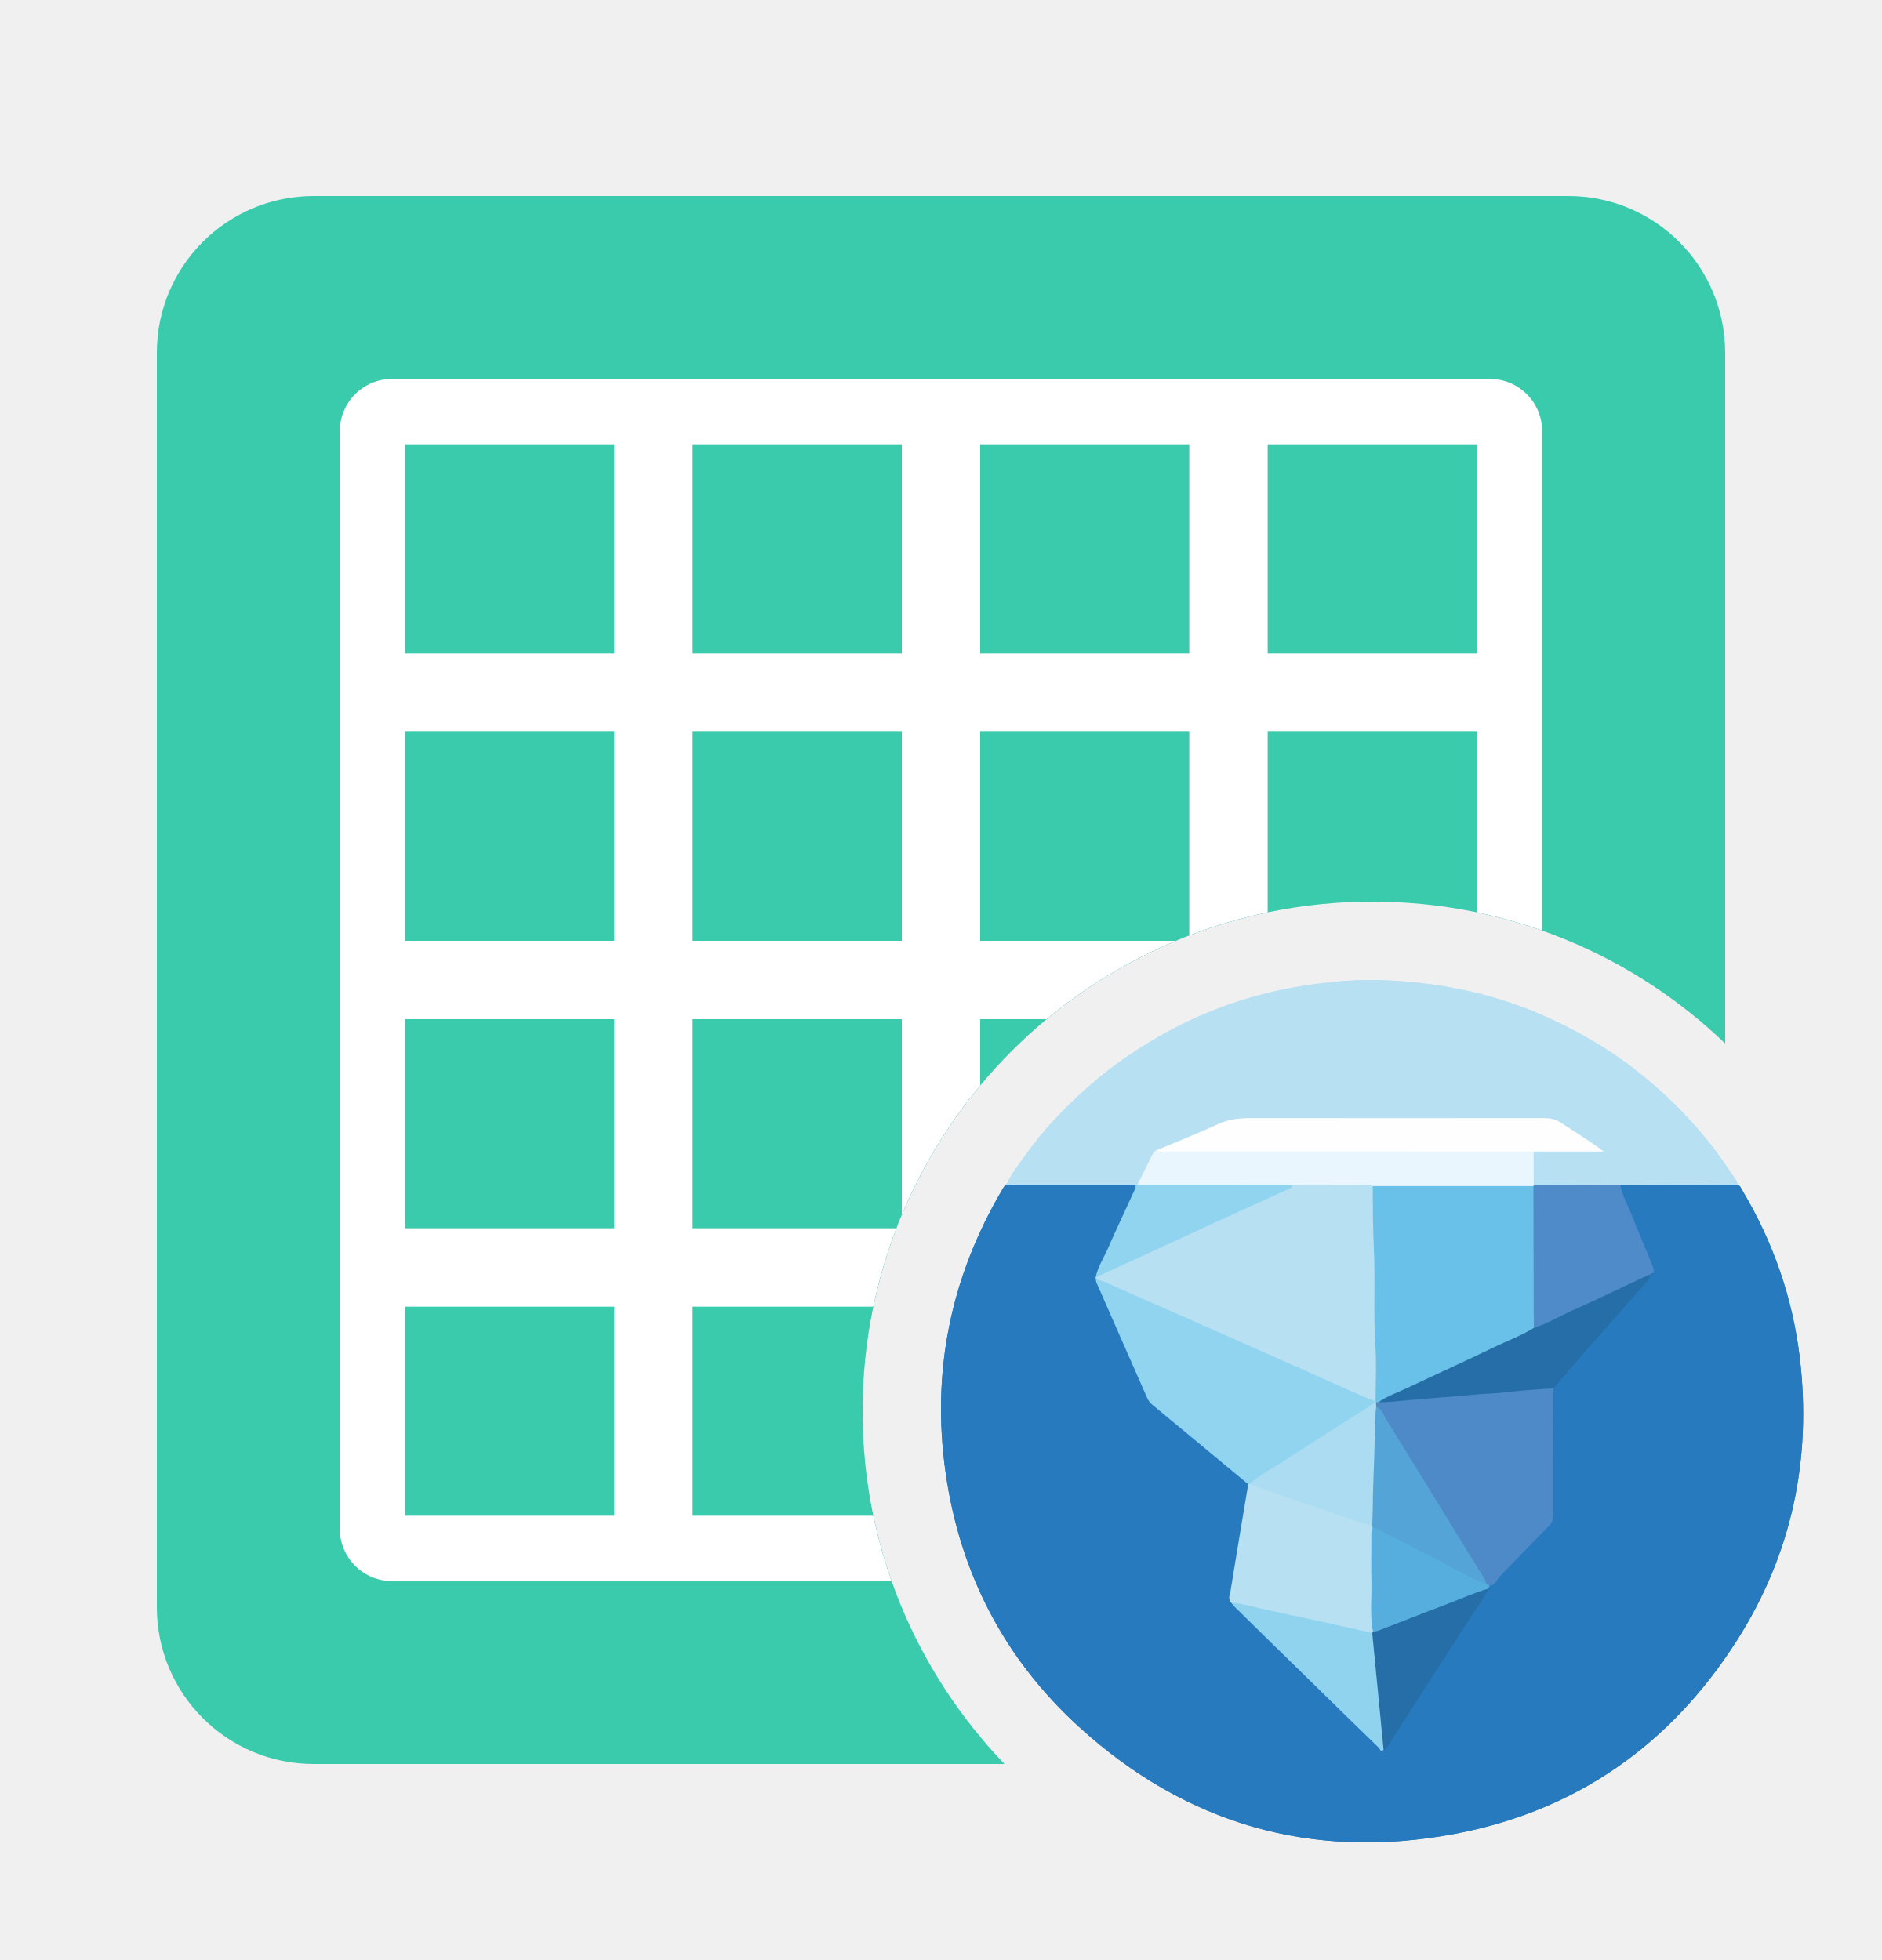
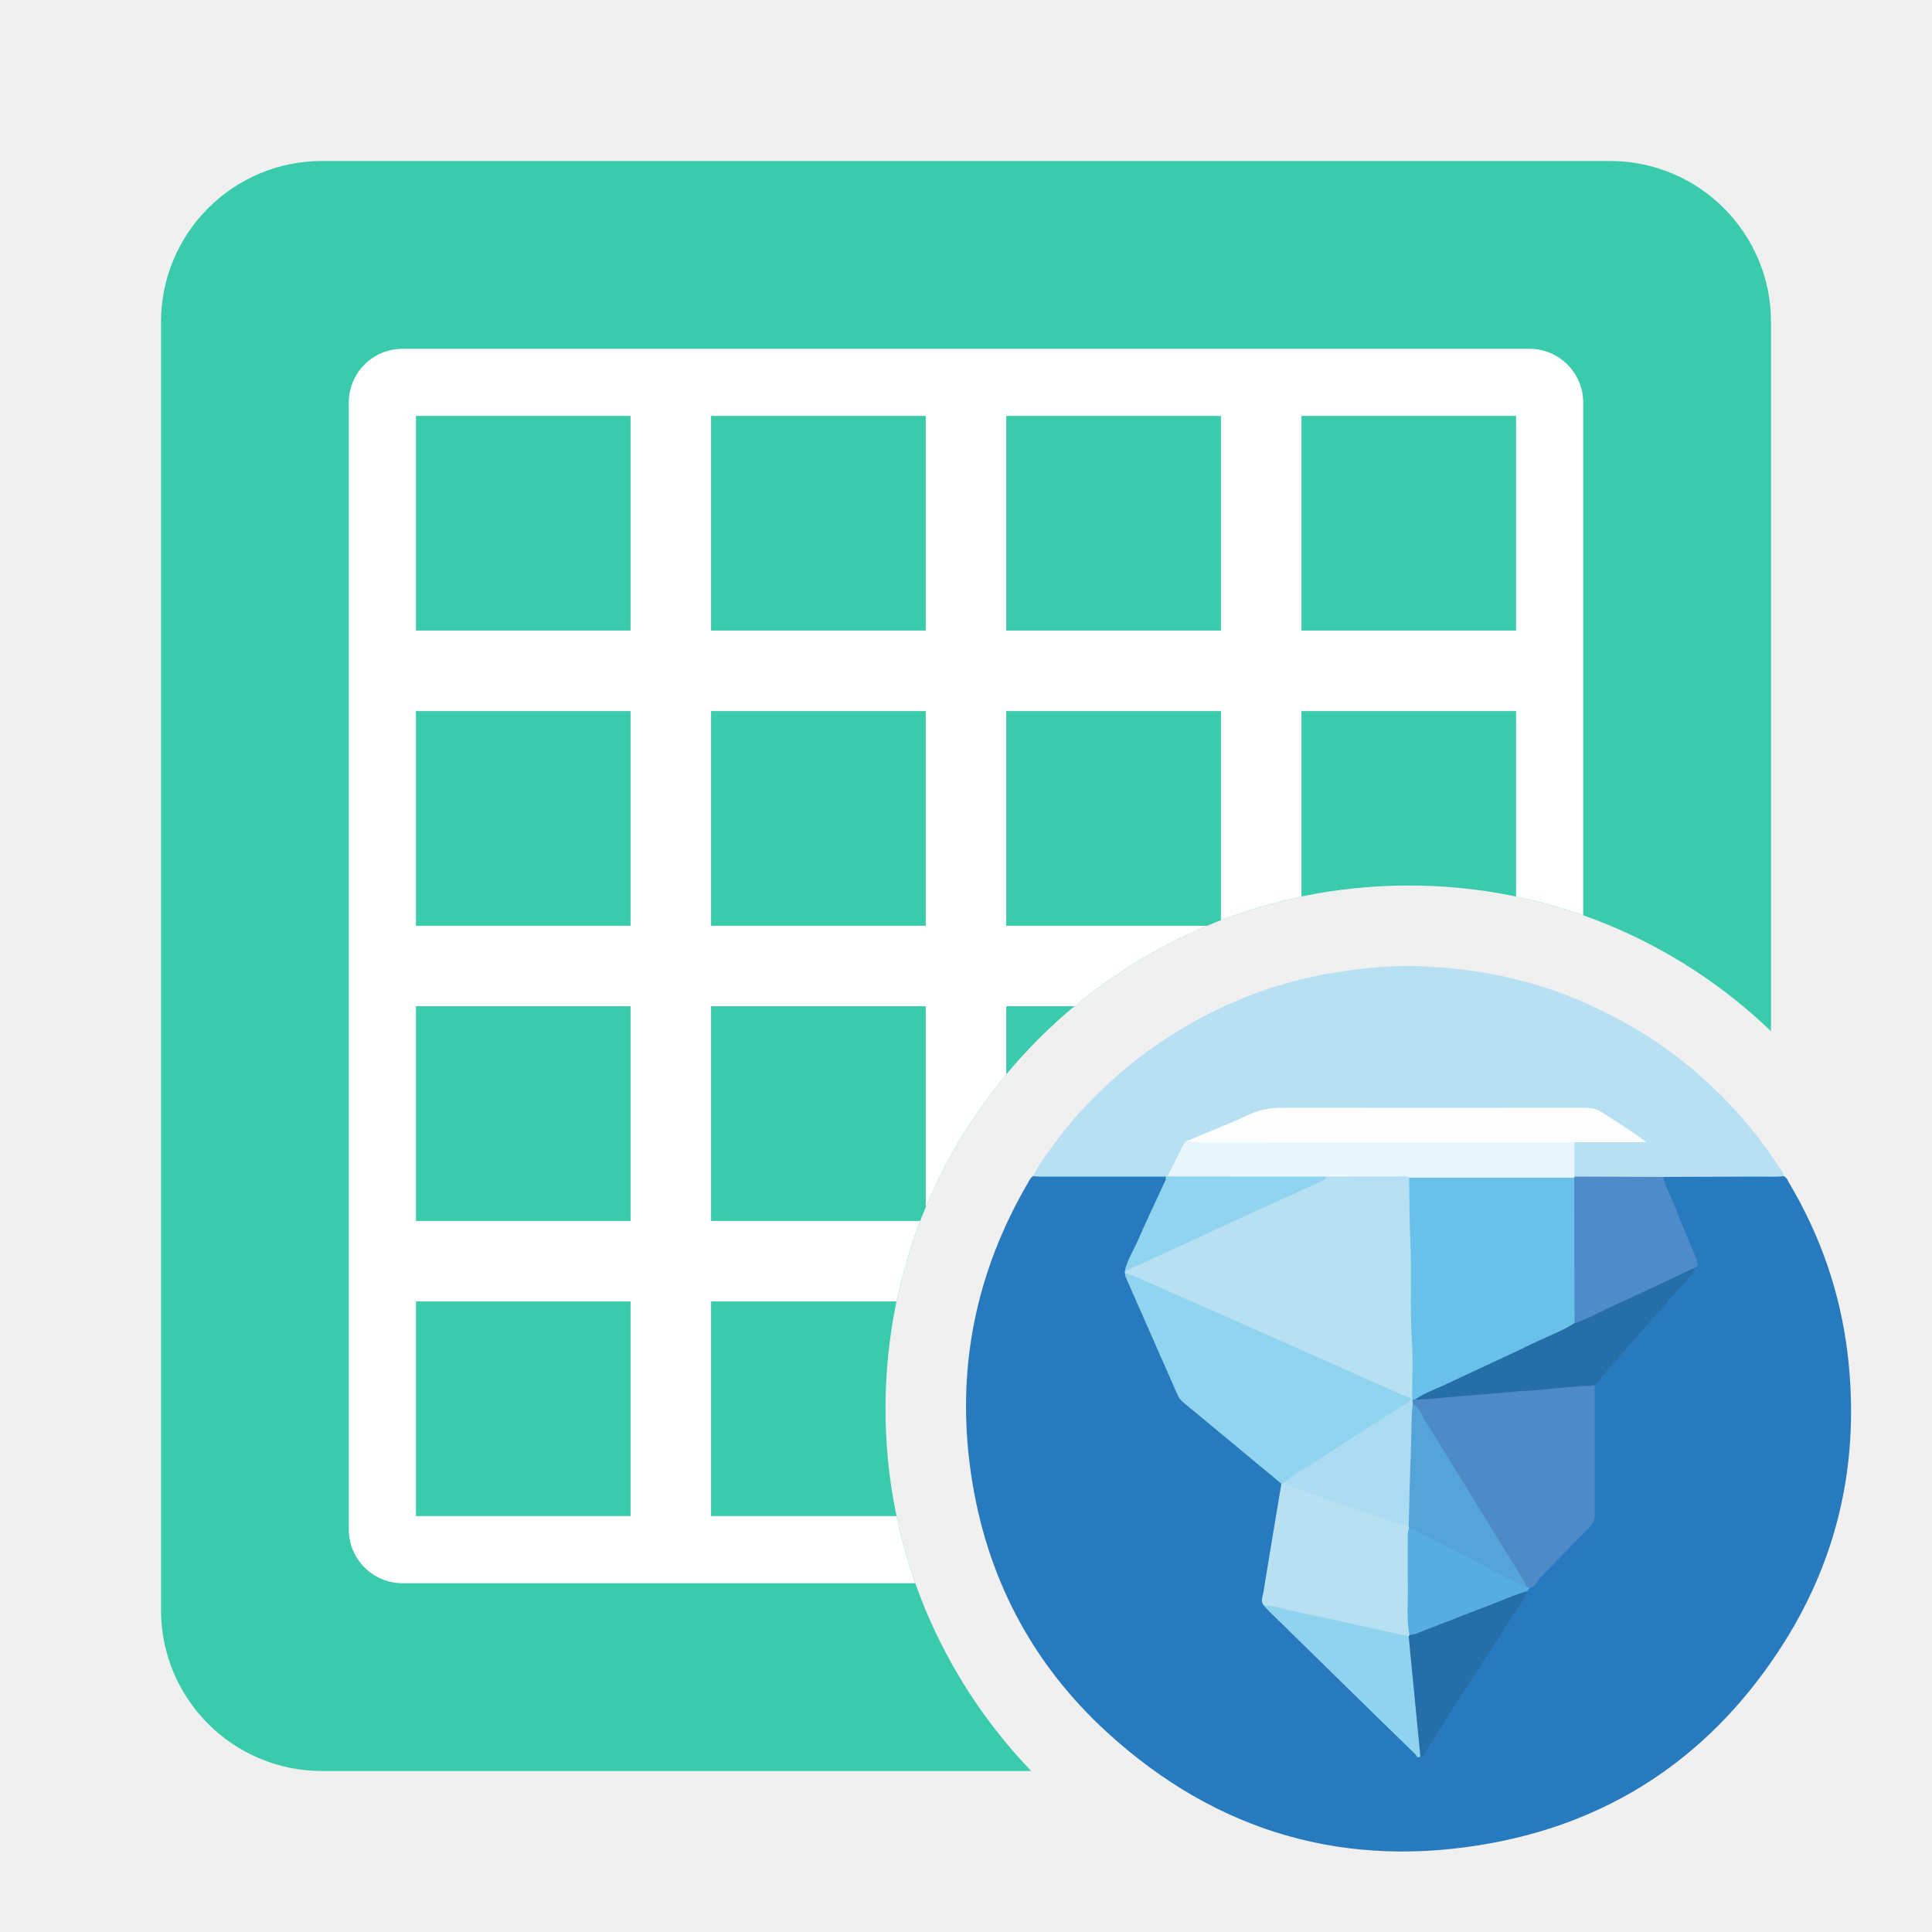
- <svg xmlns="http://www.w3.org/2000/svg" id="entities/iceberg-view" width="24" height="25" viewBox="0 0 24 25" fill="none">
-   <path fill-rule="evenodd" clip-rule="evenodd" d="M4 2.5C2.895 2.5 2 3.395 2 4.5V20.5C2 21.605 2.895 22.5 4 22.5H12.81C11.689 21.332 11 19.747 11 18C11 14.41 13.91 11.5 17.5 11.5C19.247 11.5 20.832 12.189 22 13.31V4.5C22 3.395 21.105 2.5 20 2.5H4Z" fill="#E9F6FD" />
-   <path fill-rule="evenodd" clip-rule="evenodd" d="M4.333 5.5C4.333 5.132 4.631 4.833 5 4.833H19C19.368 4.833 19.666 5.132 19.666 5.5V11.87C19.396 11.774 19.118 11.696 18.833 11.637V9.333H16.166V11.637C15.822 11.709 15.488 11.808 15.166 11.931V9.333H12.5V12H14.996C14.395 12.251 13.84 12.59 13.346 13H12.5V13.847C12.089 14.34 11.751 14.895 11.5 15.496V13H8.833V15.667H11.431C11.307 15.988 11.208 16.323 11.137 16.667H8.833V19.333H11.137C11.196 19.618 11.274 19.897 11.37 20.167H5C4.631 20.167 4.333 19.868 4.333 19.5V5.5ZM7.833 5.667H5.166V8.333H7.833V5.667ZM11.5 5.667H8.833V8.333H11.5V5.667ZM15.166 5.667H12.5V8.333H15.166V5.667ZM18.833 5.667H16.166V8.333H18.833V5.667ZM7.833 9.333H5.166V12H7.833V9.333ZM11.5 9.333H8.833V12H11.5V9.333ZM7.833 13H5.166V15.667H7.833V13ZM7.833 16.667H5.166V19.333H7.833V16.667Z" fill="#256EA7" />
-   <path d="M22.155 15.11C22.194 15.123 22.204 15.159 22.222 15.189C22.613 15.846 22.859 16.553 22.951 17.312C23.106 18.611 22.851 19.824 22.148 20.927C21.3 22.258 20.094 23.103 18.542 23.393C16.73 23.731 15.118 23.267 13.755 22.022C12.806 21.155 12.243 20.067 12.06 18.792C11.875 17.504 12.12 16.298 12.78 15.176C12.794 15.151 12.807 15.124 12.835 15.111C12.865 15.088 12.9 15.083 12.936 15.083C13.422 15.082 13.909 15.081 14.396 15.084C14.415 15.084 14.434 15.086 14.453 15.091C14.521 15.118 14.498 15.166 14.48 15.211C14.421 15.358 14.351 15.499 14.284 15.642C14.199 15.825 14.121 16.012 14.03 16.193C14.015 16.222 14.006 16.253 14.005 16.286C14.006 16.295 14.006 16.305 14.006 16.314C14.046 16.492 14.138 16.649 14.209 16.814C14.339 17.116 14.475 17.415 14.604 17.718C14.644 17.812 14.696 17.892 14.777 17.957C15.138 18.248 15.491 18.549 15.849 18.845C15.884 18.873 15.92 18.901 15.934 18.947C15.934 19.087 15.898 19.221 15.876 19.358C15.827 19.664 15.774 19.97 15.724 20.275C15.717 20.32 15.708 20.365 15.72 20.41C15.731 20.453 15.765 20.479 15.794 20.508C16.01 20.725 16.219 20.948 16.444 21.155C16.757 21.443 17.047 21.753 17.354 22.047C17.432 22.123 17.52 22.189 17.594 22.27C17.608 22.284 17.622 22.297 17.644 22.291C17.701 22.245 17.73 22.178 17.767 22.119C18.151 21.523 18.535 20.927 18.919 20.331C18.934 20.306 18.949 20.281 18.96 20.254C18.97 20.236 18.983 20.22 18.998 20.207C19.247 19.954 19.486 19.692 19.735 19.44C19.781 19.394 19.783 19.337 19.783 19.278C19.783 18.811 19.783 18.343 19.783 17.875C19.783 17.827 19.78 17.779 19.787 17.73C19.803 17.653 19.864 17.605 19.912 17.551C20.253 17.166 20.587 16.774 20.93 16.391C20.965 16.353 20.994 16.311 21.026 16.27C21.03 16.263 21.036 16.256 21.042 16.25C21.054 16.237 21.061 16.222 21.06 16.204C21.017 16.044 20.942 15.897 20.881 15.745C20.81 15.569 20.739 15.392 20.666 15.217C20.648 15.174 20.622 15.124 20.688 15.093C20.729 15.081 20.771 15.083 20.812 15.083C21.211 15.082 21.609 15.082 22.007 15.083C22.058 15.083 22.11 15.077 22.155 15.11V15.11Z" fill="#277ABD" />
-   <path d="M22.155 15.11C22.05 15.124 21.944 15.115 21.838 15.116C21.447 15.118 21.055 15.119 20.664 15.12C20.63 15.144 20.592 15.145 20.553 15.145C20.258 15.146 19.963 15.146 19.669 15.145C19.63 15.145 19.591 15.145 19.558 15.122C19.505 14.981 19.52 14.838 19.546 14.695C19.585 14.649 19.64 14.66 19.69 14.659C19.915 14.658 20.139 14.659 20.385 14.658C20.197 14.541 20.029 14.434 19.859 14.328C19.811 14.298 19.757 14.291 19.701 14.291C18.407 14.291 17.113 14.29 15.819 14.291C15.756 14.291 15.697 14.303 15.639 14.327C15.357 14.446 15.074 14.564 14.791 14.681C14.736 14.704 14.712 14.753 14.685 14.801C14.624 14.906 14.593 15.028 14.507 15.12C14.498 15.123 14.489 15.122 14.48 15.116C13.957 15.116 13.435 15.116 12.912 15.116C12.886 15.116 12.861 15.113 12.835 15.111C12.899 14.962 13.004 14.839 13.096 14.708C13.297 14.426 13.534 14.177 13.788 13.943C14.089 13.665 14.42 13.427 14.776 13.223C15.075 13.051 15.389 12.909 15.715 12.797C16.012 12.696 16.317 12.621 16.629 12.573C16.954 12.524 17.28 12.491 17.608 12.502C18.316 12.525 19.002 12.659 19.656 12.943C20.098 13.136 20.513 13.374 20.89 13.673C21.287 13.988 21.64 14.349 21.938 14.761C22.002 14.85 22.061 14.942 22.124 15.031C22.141 15.056 22.158 15.079 22.155 15.11Z" fill="#B7E0F2" />
-   <path d="M13.974 16.318L13.972 16.293C14.098 16.183 14.26 16.139 14.407 16.069C14.773 15.895 15.144 15.73 15.512 15.559C15.789 15.431 16.068 15.305 16.346 15.177C16.401 15.151 16.451 15.114 16.508 15.091C16.814 15.074 17.12 15.085 17.427 15.086C17.462 15.086 17.498 15.093 17.519 15.128C17.535 15.162 17.535 15.197 17.535 15.232C17.534 15.722 17.566 16.211 17.556 16.701C17.549 17.032 17.588 17.363 17.575 17.695C17.573 17.743 17.578 17.792 17.565 17.839C17.561 17.85 17.555 17.86 17.548 17.868C17.49 17.9 17.441 17.863 17.393 17.842C17.036 17.684 16.678 17.528 16.322 17.369C15.735 17.108 15.146 16.852 14.561 16.589C14.364 16.501 14.16 16.428 13.974 16.318H13.974Z" fill="#B7E0F2" />
-   <path d="M13.974 16.318C14.079 16.337 14.172 16.39 14.268 16.432C14.878 16.699 15.486 16.968 16.094 17.238C16.52 17.427 16.945 17.617 17.371 17.807C17.421 17.829 17.473 17.846 17.524 17.865C17.55 17.916 17.507 17.933 17.477 17.952C17.057 18.227 16.632 18.494 16.211 18.766C16.122 18.824 16.036 18.887 15.942 18.936C15.932 18.939 15.924 18.936 15.916 18.93C15.51 18.593 15.105 18.256 14.698 17.92C14.667 17.895 14.645 17.866 14.629 17.83C14.414 17.341 14.199 16.853 13.984 16.364C13.978 16.35 13.977 16.333 13.974 16.318H13.974Z" fill="#90D4F0" />
-   <path d="M19.81 17.709C19.81 18.242 19.809 18.775 19.811 19.307C19.811 19.373 19.794 19.422 19.747 19.47C19.54 19.677 19.338 19.891 19.133 20.1C19.089 20.144 19.072 20.218 18.997 20.228C18.975 20.237 18.96 20.225 18.946 20.211C18.501 19.492 18.059 18.772 17.618 18.051C17.593 18.009 17.558 17.975 17.532 17.935C17.528 17.913 17.531 17.893 17.547 17.876C17.562 17.866 17.578 17.86 17.595 17.859C17.96 17.825 18.326 17.798 18.691 17.766C19.028 17.737 19.365 17.715 19.701 17.682C19.739 17.679 19.779 17.678 19.81 17.709H19.81Z" fill="#4E8AC8" />
-   <path d="M15.916 18.93L15.935 18.929C15.975 18.915 16.012 18.931 16.048 18.943C16.521 19.103 16.991 19.273 17.466 19.427C17.484 19.433 17.502 19.44 17.514 19.457C17.522 19.473 17.525 19.49 17.524 19.507C17.512 19.92 17.506 20.333 17.527 20.745C17.528 20.762 17.529 20.778 17.527 20.794C17.525 20.805 17.52 20.816 17.514 20.826C17.477 20.86 17.434 20.844 17.395 20.836C16.868 20.721 16.343 20.601 15.817 20.488C15.775 20.479 15.738 20.458 15.699 20.443C15.656 20.393 15.684 20.339 15.693 20.288C15.765 19.841 15.84 19.395 15.915 18.949C15.916 18.943 15.915 18.936 15.916 18.93H15.916Z" fill="#B7E0F2" />
-   <path d="M19.559 15.117C19.927 15.118 20.295 15.119 20.663 15.12C20.692 15.26 20.764 15.382 20.815 15.513C20.892 15.713 20.979 15.909 21.06 16.108C21.077 16.149 21.095 16.191 21.088 16.238C21.077 16.248 21.059 16.245 21.049 16.257L21.049 16.256C21.004 16.306 20.943 16.329 20.885 16.356C20.493 16.536 20.101 16.716 19.713 16.904C19.681 16.919 19.649 16.935 19.614 16.943C19.58 16.951 19.55 16.948 19.537 16.908C19.525 16.87 19.527 16.831 19.527 16.792C19.526 16.282 19.526 15.772 19.527 15.262C19.527 15.224 19.525 15.185 19.537 15.147C19.541 15.135 19.549 15.125 19.559 15.117Z" fill="#4E8BC8" />
-   <path d="M19.561 16.937C19.731 16.885 19.882 16.791 20.043 16.719C20.369 16.574 20.69 16.418 21.013 16.267C21.024 16.261 21.037 16.26 21.05 16.257C21.044 16.312 21 16.347 20.968 16.384C20.72 16.669 20.467 16.951 20.217 17.235C20.08 17.392 19.945 17.551 19.81 17.709C19.586 17.72 19.363 17.74 19.14 17.765C19.045 17.775 18.949 17.776 18.853 17.784C18.553 17.811 18.254 17.835 17.954 17.86C17.83 17.87 17.706 17.889 17.58 17.884C17.582 17.833 17.626 17.825 17.659 17.81C18.112 17.594 18.569 17.385 19.023 17.17C19.165 17.102 19.307 17.034 19.452 16.97C19.487 16.955 19.519 16.93 19.561 16.937V16.937Z" fill="#256EA7" />
-   <path d="M15.699 20.443C15.822 20.449 15.938 20.486 16.056 20.512C16.538 20.615 17.018 20.721 17.499 20.827C17.539 20.855 17.535 20.901 17.54 20.941C17.575 21.247 17.599 21.555 17.631 21.862C17.642 21.971 17.649 22.08 17.662 22.189C17.667 22.235 17.67 22.279 17.644 22.32C17.603 22.353 17.595 22.304 17.58 22.29C17.286 22.006 16.994 21.719 16.702 21.433C16.391 21.13 16.081 20.826 15.771 20.521C15.745 20.497 15.723 20.469 15.699 20.443Z" fill="#90D3EF" />
-   <path d="M16.477 15.116C16.478 15.15 16.45 15.158 16.428 15.168C16.079 15.327 15.731 15.484 15.383 15.643C15.198 15.728 15.015 15.814 14.831 15.899C14.545 16.03 14.258 16.162 13.972 16.293C13.999 16.159 14.075 16.045 14.129 15.923C14.235 15.679 14.35 15.439 14.46 15.198C14.472 15.172 14.489 15.147 14.48 15.116L14.504 15.112C14.546 15.084 14.595 15.082 14.643 15.082C15.209 15.082 15.775 15.082 16.341 15.083C16.388 15.083 16.439 15.076 16.477 15.116Z" fill="#90D4F0" />
-   <path d="M17.644 22.319C17.596 21.822 17.547 21.324 17.499 20.827C17.503 20.823 17.506 20.818 17.508 20.812C17.526 20.786 17.555 20.78 17.582 20.77C18.011 20.606 18.439 20.437 18.868 20.272C18.903 20.258 18.939 20.235 18.977 20.265C18.929 20.385 18.846 20.483 18.778 20.591C18.52 20.995 18.258 21.398 17.998 21.801C17.899 21.955 17.803 22.11 17.704 22.263C17.689 22.285 17.68 22.319 17.644 22.319Z" fill="#256EA7" />
-   <path d="M18.977 20.265C18.803 20.313 18.64 20.39 18.472 20.453C18.175 20.565 17.88 20.683 17.583 20.797C17.56 20.806 17.533 20.808 17.508 20.812C17.47 20.608 17.492 20.401 17.489 20.195C17.485 19.999 17.488 19.802 17.488 19.605C17.488 19.567 17.484 19.527 17.504 19.492C17.542 19.46 17.578 19.482 17.611 19.499C17.898 19.645 18.183 19.793 18.468 19.941C18.597 20.008 18.726 20.073 18.854 20.139C18.892 20.158 18.929 20.177 18.958 20.208C18.971 20.215 18.984 20.221 18.997 20.228C18.99 20.24 18.983 20.253 18.977 20.265Z" fill="#55AEDE" />
-   <path d="M21.049 16.257C21.057 16.241 21.072 16.238 21.088 16.238C21.08 16.254 21.065 16.257 21.049 16.257Z" fill="#256EA7" />
-   <path d="M16.477 15.116C15.858 15.115 15.239 15.115 14.62 15.115C14.581 15.115 14.543 15.113 14.504 15.112C14.565 14.99 14.626 14.868 14.687 14.745C14.702 14.713 14.718 14.682 14.755 14.669C14.899 14.651 15.044 14.656 15.189 14.656C16.587 14.656 17.984 14.656 19.382 14.657C19.442 14.657 19.506 14.642 19.558 14.688C19.558 14.831 19.559 14.974 19.559 15.116C19.557 15.12 19.556 15.124 19.555 15.129C19.52 15.168 19.474 15.164 19.429 15.164C18.829 15.165 18.23 15.165 17.63 15.165C17.585 15.164 17.539 15.167 17.504 15.129C17.486 15.111 17.463 15.114 17.441 15.114C17.119 15.115 16.798 15.115 16.477 15.116L16.477 15.116Z" fill="#E9F6FD" />
-   <path d="M19.559 14.688C17.994 14.688 16.43 14.688 14.865 14.687C14.828 14.687 14.787 14.703 14.755 14.669C15.015 14.559 15.279 14.456 15.535 14.337C15.675 14.273 15.816 14.261 15.966 14.261C17.207 14.263 18.448 14.262 19.69 14.261C19.766 14.261 19.833 14.273 19.898 14.316C20.083 14.436 20.27 14.552 20.452 14.688H19.559Z" fill="#FEFEFE" />
-   <path d="M17.505 15.129C18.188 15.129 18.872 15.129 19.555 15.129C19.556 15.645 19.557 16.16 19.558 16.676C19.558 16.763 19.56 16.85 19.561 16.937C19.408 17.033 19.238 17.095 19.076 17.173C18.7 17.354 18.32 17.527 17.942 17.705C17.82 17.762 17.692 17.807 17.58 17.884L17.547 17.886C17.535 17.881 17.534 17.874 17.542 17.864C17.542 17.629 17.555 17.392 17.539 17.158C17.512 16.745 17.54 16.333 17.52 15.921C17.508 15.657 17.507 15.393 17.505 15.129L17.505 15.129Z" fill="#69C1EA" />
-   <path d="M17.542 17.864L17.547 17.886L17.55 17.941C17.596 18.05 17.573 18.163 17.567 18.275C17.564 18.326 17.553 18.378 17.556 18.429C17.569 18.733 17.528 19.035 17.535 19.339C17.536 19.379 17.539 19.424 17.499 19.453C17.339 19.431 17.192 19.366 17.042 19.313C16.84 19.241 16.635 19.177 16.433 19.105C16.267 19.046 16.101 18.988 15.935 18.93C16.053 18.818 16.199 18.748 16.332 18.661C16.711 18.414 17.093 18.172 17.474 17.929C17.5 17.912 17.525 17.9 17.524 17.865C17.53 17.865 17.536 17.864 17.542 17.864Z" fill="#ABDCF1" />
-   <path d="M17.499 19.453C17.501 19.392 17.504 19.331 17.505 19.27C17.507 18.965 17.525 18.66 17.531 18.354C17.534 18.217 17.533 18.078 17.55 17.941C17.634 17.979 17.654 18.068 17.696 18.136C18.004 18.63 18.307 19.126 18.611 19.621C18.719 19.796 18.828 19.97 18.935 20.145C18.946 20.164 18.95 20.187 18.958 20.208C18.795 20.147 18.645 20.06 18.491 19.982C18.457 19.965 18.425 19.943 18.391 19.925C18.131 19.792 17.872 19.659 17.612 19.526C17.578 19.509 17.545 19.487 17.504 19.492C17.502 19.479 17.501 19.466 17.499 19.453Z" fill="#54A4D7" />
-   <path fill-rule="evenodd" clip-rule="evenodd" d="M4 2.5C2.895 2.5 2 3.395 2 4.5V20.5C2 21.605 2.895 22.5 4 22.5H12.81C11.689 21.332 11 19.747 11 18C11 14.41 13.91 11.5 17.5 11.5C19.247 11.5 20.832 12.189 22 13.31V4.5C22 3.395 21.105 2.5 20 2.5H4Z" fill="#3ACBAC" />
-   <path fill-rule="evenodd" clip-rule="evenodd" d="M4.333 5.5C4.333 5.132 4.631 4.833 5 4.833H19C19.368 4.833 19.666 5.132 19.666 5.5V11.87C19.396 11.774 19.118 11.696 18.833 11.637V9.333H16.166V11.637C15.822 11.709 15.488 11.808 15.166 11.931V9.333H12.5V12H14.996C14.395 12.251 13.84 12.59 13.346 13H12.5V13.847C12.089 14.34 11.751 14.895 11.5 15.496V13H8.833V15.667H11.431C11.307 15.988 11.208 16.323 11.137 16.667H8.833V19.333H11.137C11.196 19.618 11.274 19.897 11.37 20.167H5C4.631 20.167 4.333 19.868 4.333 19.5V5.5ZM7.833 5.667H5.166V8.333H7.833V5.667ZM11.5 5.667H8.833V8.333H11.5V5.667ZM15.166 5.667H12.5V8.333H15.166V5.667ZM18.833 5.667H16.166V8.333H18.833V5.667ZM7.833 9.333H5.166V12H7.833V9.333ZM11.5 9.333H8.833V12H11.5V9.333ZM7.833 13H5.166V15.667H7.833V13ZM7.833 16.667H5.166V19.333H7.833V16.667Z" fill="white" />
-   <path d="M22.155 15.11C22.194 15.123 22.204 15.159 22.222 15.189C22.613 15.846 22.859 16.553 22.951 17.312C23.106 18.611 22.851 19.824 22.148 20.927C21.3 22.258 20.094 23.103 18.542 23.393C16.73 23.731 15.118 23.267 13.755 22.022C12.806 21.155 12.243 20.067 12.06 18.792C11.875 17.504 12.12 16.298 12.78 15.176C12.794 15.151 12.807 15.124 12.835 15.111C12.865 15.088 12.9 15.083 12.936 15.083C13.422 15.082 13.909 15.081 14.396 15.084C14.415 15.084 14.434 15.086 14.453 15.091C14.521 15.118 14.498 15.166 14.48 15.211C14.421 15.358 14.351 15.499 14.284 15.642C14.199 15.825 14.121 16.012 14.03 16.193C14.015 16.222 14.006 16.253 14.005 16.286C14.006 16.295 14.006 16.305 14.006 16.314C14.046 16.492 14.138 16.649 14.209 16.814C14.339 17.116 14.475 17.415 14.604 17.718C14.644 17.812 14.696 17.892 14.777 17.957C15.138 18.248 15.491 18.549 15.849 18.845C15.884 18.873 15.92 18.901 15.934 18.947C15.934 19.087 15.898 19.221 15.876 19.358C15.827 19.664 15.774 19.97 15.724 20.275C15.717 20.32 15.708 20.365 15.72 20.41C15.731 20.453 15.765 20.479 15.794 20.508C16.01 20.725 16.219 20.948 16.444 21.155C16.757 21.443 17.047 21.753 17.354 22.047C17.432 22.123 17.52 22.189 17.594 22.27C17.608 22.284 17.622 22.297 17.644 22.291C17.701 22.245 17.73 22.178 17.767 22.119C18.151 21.523 18.535 20.927 18.919 20.331C18.934 20.306 18.949 20.281 18.96 20.254C18.97 20.236 18.983 20.22 18.998 20.207C19.247 19.954 19.486 19.692 19.735 19.44C19.781 19.394 19.783 19.337 19.783 19.278C19.783 18.811 19.783 18.343 19.783 17.875C19.783 17.827 19.78 17.779 19.787 17.73C19.803 17.653 19.864 17.605 19.912 17.551C20.253 17.166 20.587 16.774 20.93 16.391C20.965 16.353 20.994 16.311 21.026 16.27C21.03 16.263 21.036 16.256 21.042 16.25C21.054 16.237 21.061 16.222 21.06 16.204C21.017 16.044 20.942 15.897 20.881 15.745C20.81 15.569 20.739 15.392 20.666 15.217C20.648 15.174 20.622 15.124 20.688 15.093C20.729 15.081 20.771 15.083 20.812 15.083C21.211 15.082 21.609 15.082 22.007 15.083C22.058 15.083 22.11 15.077 22.155 15.11V15.11Z" fill="#277ABD" />
-   <path d="M22.155 15.11C22.05 15.124 21.944 15.115 21.838 15.116C21.447 15.118 21.055 15.119 20.664 15.12C20.63 15.144 20.592 15.145 20.553 15.145C20.258 15.146 19.963 15.146 19.669 15.145C19.63 15.145 19.591 15.145 19.558 15.122C19.505 14.981 19.52 14.838 19.546 14.695C19.585 14.649 19.64 14.66 19.69 14.659C19.915 14.658 20.139 14.659 20.385 14.658C20.197 14.541 20.029 14.434 19.859 14.328C19.811 14.298 19.757 14.291 19.701 14.291C18.407 14.291 17.113 14.29 15.819 14.291C15.756 14.291 15.697 14.303 15.639 14.327C15.357 14.446 15.074 14.564 14.791 14.681C14.736 14.704 14.712 14.753 14.685 14.801C14.624 14.906 14.593 15.028 14.507 15.12C14.498 15.123 14.489 15.122 14.48 15.116C13.957 15.116 13.435 15.116 12.912 15.116C12.886 15.116 12.861 15.113 12.835 15.111C12.899 14.962 13.004 14.839 13.096 14.708C13.297 14.426 13.534 14.177 13.788 13.943C14.089 13.665 14.42 13.427 14.776 13.223C15.075 13.051 15.389 12.909 15.715 12.797C16.012 12.696 16.317 12.621 16.629 12.573C16.954 12.524 17.28 12.491 17.608 12.502C18.316 12.525 19.002 12.659 19.656 12.943C20.098 13.136 20.513 13.374 20.89 13.673C21.287 13.988 21.64 14.349 21.938 14.761C22.002 14.85 22.061 14.942 22.124 15.031C22.141 15.056 22.158 15.079 22.155 15.11Z" fill="#B7E0F2" />
-   <path d="M13.974 16.318L13.972 16.293C14.098 16.183 14.26 16.139 14.407 16.069C14.773 15.895 15.144 15.73 15.512 15.559C15.789 15.431 16.068 15.305 16.346 15.177C16.401 15.151 16.451 15.114 16.508 15.091C16.814 15.074 17.12 15.085 17.427 15.086C17.462 15.086 17.498 15.093 17.519 15.128C17.535 15.162 17.535 15.197 17.535 15.232C17.534 15.722 17.566 16.211 17.556 16.701C17.549 17.032 17.588 17.363 17.575 17.695C17.573 17.743 17.578 17.792 17.565 17.839C17.561 17.85 17.555 17.86 17.548 17.868C17.49 17.9 17.441 17.863 17.393 17.842C17.036 17.684 16.678 17.528 16.322 17.369C15.735 17.108 15.146 16.852 14.561 16.589C14.364 16.501 14.16 16.428 13.974 16.318H13.974Z" fill="#B7E0F2" />
-   <path d="M13.974 16.318C14.079 16.337 14.172 16.39 14.268 16.432C14.878 16.699 15.486 16.968 16.094 17.238C16.52 17.427 16.945 17.617 17.371 17.807C17.421 17.829 17.473 17.846 17.524 17.865C17.55 17.916 17.507 17.933 17.477 17.952C17.057 18.227 16.632 18.494 16.211 18.766C16.122 18.824 16.036 18.887 15.942 18.936C15.932 18.939 15.924 18.936 15.916 18.93C15.51 18.593 15.105 18.256 14.698 17.92C14.667 17.895 14.645 17.866 14.629 17.83C14.414 17.341 14.199 16.853 13.984 16.364C13.978 16.35 13.977 16.333 13.974 16.318H13.974Z" fill="#90D4F0" />
-   <path d="M19.81 17.709C19.81 18.242 19.809 18.775 19.811 19.307C19.811 19.373 19.794 19.422 19.747 19.47C19.54 19.677 19.338 19.891 19.133 20.1C19.089 20.144 19.072 20.218 18.997 20.228C18.975 20.237 18.96 20.225 18.946 20.211C18.501 19.492 18.059 18.772 17.618 18.051C17.593 18.009 17.558 17.975 17.532 17.935C17.528 17.913 17.531 17.893 17.547 17.876C17.562 17.866 17.578 17.86 17.595 17.859C17.96 17.825 18.326 17.798 18.691 17.766C19.028 17.737 19.365 17.715 19.701 17.682C19.739 17.679 19.779 17.678 19.81 17.709H19.81Z" fill="#4E8AC8" />
-   <path d="M15.916 18.93L15.935 18.929C15.975 18.915 16.012 18.931 16.048 18.943C16.521 19.103 16.991 19.273 17.466 19.427C17.484 19.433 17.502 19.44 17.514 19.457C17.522 19.473 17.525 19.49 17.524 19.507C17.512 19.92 17.506 20.333 17.527 20.745C17.528 20.762 17.529 20.778 17.527 20.794C17.525 20.805 17.52 20.816 17.514 20.826C17.477 20.86 17.434 20.844 17.395 20.836C16.868 20.721 16.343 20.601 15.817 20.488C15.775 20.479 15.738 20.458 15.699 20.443C15.656 20.393 15.684 20.339 15.693 20.288C15.765 19.841 15.84 19.395 15.915 18.949C15.916 18.943 15.915 18.936 15.916 18.93H15.916Z" fill="#B7E0F2" />
-   <path d="M19.559 15.117C19.927 15.118 20.295 15.119 20.663 15.12C20.692 15.26 20.764 15.382 20.815 15.513C20.892 15.713 20.979 15.909 21.06 16.108C21.077 16.149 21.095 16.191 21.088 16.238C21.077 16.248 21.059 16.245 21.049 16.257L21.049 16.256C21.004 16.306 20.943 16.329 20.885 16.356C20.493 16.536 20.101 16.716 19.713 16.904C19.681 16.919 19.649 16.935 19.614 16.943C19.58 16.951 19.55 16.948 19.537 16.908C19.525 16.87 19.527 16.831 19.527 16.792C19.526 16.282 19.526 15.772 19.527 15.262C19.527 15.224 19.525 15.185 19.537 15.147C19.541 15.135 19.549 15.125 19.559 15.117Z" fill="#4E8BC8" />
-   <path d="M19.561 16.937C19.731 16.885 19.882 16.791 20.043 16.719C20.369 16.574 20.69 16.418 21.013 16.267C21.024 16.261 21.037 16.26 21.05 16.257C21.044 16.312 21 16.347 20.968 16.384C20.72 16.669 20.467 16.951 20.217 17.235C20.08 17.392 19.945 17.551 19.81 17.709C19.586 17.72 19.363 17.74 19.14 17.765C19.045 17.775 18.949 17.776 18.853 17.784C18.553 17.811 18.254 17.835 17.954 17.86C17.83 17.87 17.706 17.889 17.58 17.884C17.582 17.833 17.626 17.825 17.659 17.81C18.112 17.594 18.569 17.385 19.023 17.17C19.165 17.102 19.307 17.034 19.452 16.97C19.487 16.955 19.519 16.93 19.561 16.937V16.937Z" fill="#256EA7" />
-   <path d="M15.699 20.443C15.822 20.449 15.938 20.486 16.056 20.512C16.538 20.615 17.018 20.721 17.499 20.827C17.539 20.855 17.535 20.901 17.54 20.941C17.575 21.247 17.599 21.555 17.631 21.862C17.642 21.971 17.649 22.08 17.662 22.189C17.667 22.235 17.67 22.279 17.644 22.32C17.603 22.353 17.595 22.304 17.58 22.29C17.286 22.006 16.994 21.719 16.702 21.433C16.391 21.13 16.081 20.826 15.771 20.521C15.745 20.497 15.723 20.469 15.699 20.443Z" fill="#90D3EF" />
-   <path d="M16.477 15.116C16.478 15.15 16.45 15.158 16.428 15.168C16.079 15.327 15.731 15.484 15.383 15.643C15.198 15.728 15.015 15.814 14.831 15.899C14.545 16.03 14.258 16.162 13.972 16.293C13.999 16.159 14.075 16.045 14.129 15.923C14.235 15.679 14.35 15.439 14.46 15.198C14.472 15.172 14.489 15.147 14.48 15.116L14.504 15.112C14.546 15.084 14.595 15.082 14.643 15.082C15.209 15.082 15.775 15.082 16.341 15.083C16.388 15.083 16.439 15.076 16.477 15.116Z" fill="#90D4F0" />
-   <path d="M17.644 22.319C17.596 21.822 17.547 21.324 17.499 20.827C17.503 20.823 17.506 20.818 17.508 20.812C17.526 20.786 17.555 20.78 17.582 20.77C18.011 20.606 18.439 20.437 18.868 20.272C18.903 20.258 18.939 20.235 18.977 20.265C18.929 20.385 18.846 20.483 18.778 20.591C18.52 20.995 18.258 21.398 17.998 21.801C17.899 21.955 17.803 22.11 17.704 22.263C17.689 22.285 17.68 22.319 17.644 22.319Z" fill="#256EA7" />
-   <path d="M18.977 20.265C18.803 20.313 18.64 20.39 18.472 20.453C18.175 20.565 17.88 20.683 17.583 20.797C17.56 20.806 17.533 20.808 17.508 20.812C17.47 20.608 17.492 20.401 17.489 20.195C17.485 19.999 17.488 19.802 17.488 19.605C17.488 19.567 17.484 19.527 17.504 19.492C17.542 19.46 17.578 19.482 17.611 19.499C17.898 19.645 18.183 19.793 18.468 19.941C18.597 20.008 18.726 20.073 18.854 20.139C18.892 20.158 18.929 20.177 18.958 20.208C18.971 20.215 18.984 20.221 18.997 20.228C18.99 20.24 18.983 20.253 18.977 20.265Z" fill="#55AEDE" />
-   <path d="M21.049 16.257C21.057 16.241 21.072 16.238 21.088 16.238C21.08 16.254 21.065 16.257 21.049 16.257Z" fill="#256EA7" />
-   <path d="M16.477 15.116C15.858 15.115 15.239 15.115 14.62 15.115C14.581 15.115 14.543 15.113 14.504 15.112C14.565 14.99 14.626 14.868 14.687 14.745C14.702 14.713 14.718 14.682 14.755 14.669C14.899 14.651 15.044 14.656 15.189 14.656C16.587 14.656 17.984 14.656 19.382 14.657C19.442 14.657 19.506 14.642 19.558 14.688C19.558 14.831 19.559 14.974 19.559 15.116C19.557 15.12 19.556 15.124 19.555 15.129C19.52 15.168 19.474 15.164 19.429 15.164C18.829 15.165 18.23 15.165 17.63 15.165C17.585 15.164 17.539 15.167 17.504 15.129C17.486 15.111 17.463 15.114 17.441 15.114C17.119 15.115 16.798 15.115 16.477 15.116L16.477 15.116Z" fill="#E9F6FD" />
-   <path d="M19.559 14.688C17.994 14.688 16.43 14.688 14.865 14.687C14.828 14.687 14.787 14.703 14.755 14.669C15.015 14.559 15.279 14.456 15.535 14.337C15.675 14.273 15.816 14.261 15.966 14.261C17.207 14.263 18.448 14.262 19.69 14.261C19.766 14.261 19.833 14.273 19.898 14.316C20.083 14.436 20.27 14.552 20.452 14.688H19.559Z" fill="#FEFEFE" />
-   <path d="M17.505 15.129C18.188 15.129 18.872 15.129 19.555 15.129C19.556 15.645 19.557 16.16 19.558 16.676C19.558 16.763 19.56 16.85 19.561 16.937C19.408 17.033 19.238 17.095 19.076 17.173C18.7 17.354 18.32 17.527 17.942 17.705C17.82 17.762 17.692 17.807 17.58 17.884L17.547 17.886C17.535 17.881 17.534 17.874 17.542 17.864C17.542 17.629 17.555 17.392 17.539 17.158C17.512 16.745 17.54 16.333 17.52 15.921C17.508 15.657 17.507 15.393 17.505 15.129L17.505 15.129Z" fill="#69C1EA" />
-   <path d="M17.542 17.864L17.547 17.886L17.55 17.941C17.596 18.05 17.573 18.163 17.567 18.275C17.564 18.326 17.553 18.378 17.556 18.429C17.569 18.733 17.528 19.035 17.535 19.339C17.536 19.379 17.539 19.424 17.499 19.453C17.339 19.431 17.192 19.366 17.042 19.313C16.84 19.241 16.635 19.177 16.433 19.105C16.267 19.046 16.101 18.988 15.935 18.93C16.053 18.818 16.199 18.748 16.332 18.661C16.711 18.414 17.093 18.172 17.474 17.929C17.5 17.912 17.525 17.9 17.524 17.865C17.53 17.865 17.536 17.864 17.542 17.864Z" fill="#ABDCF1" />
-   <path d="M17.499 19.453C17.501 19.392 17.504 19.331 17.505 19.27C17.507 18.965 17.525 18.66 17.531 18.354C17.534 18.217 17.533 18.078 17.55 17.941C17.634 17.979 17.654 18.068 17.696 18.136C18.004 18.63 18.307 19.126 18.611 19.621C18.719 19.796 18.828 19.97 18.935 20.145C18.946 20.164 18.95 20.187 18.958 20.208C18.795 20.147 18.645 20.06 18.491 19.982C18.457 19.965 18.425 19.943 18.391 19.925C18.131 19.792 17.872 19.659 17.612 19.526C17.578 19.509 17.545 19.487 17.504 19.492C17.502 19.479 17.501 19.466 17.499 19.453Z" fill="#54A4D7" />
+ <svg xmlns="http://www.w3.org/2000/svg" id="entities/iceberg-view" viewBox="0 0 24 24" fill="none">
+   <path fill-rule="evenodd" clip-rule="evenodd" d="M4 2C2.895 2 2 2.895 2 4V20C2 21.105 2.895 22 4 22H12.81C11.689 20.832 11 19.247 11 17.5C11 13.91 13.91 11 17.5 11C19.247 11 20.832 11.689 22 12.81V4C22 2.895 21.105 2 20 2H4Z" fill="#3ACBAC" />
+   <path fill-rule="evenodd" clip-rule="evenodd" d="M4.333 5C4.333 4.632 4.632 4.333 5 4.333H19C19.368 4.333 19.667 4.632 19.667 5V11.37C19.397 11.274 19.118 11.196 18.833 11.137V8.833H16.167V11.137C15.822 11.209 15.488 11.308 15.167 11.431V8.833H12.5V11.5H14.996C14.395 11.751 13.84 12.09 13.347 12.5H12.5V13.347C12.09 13.84 11.751 14.395 11.5 14.996V12.5H8.833V15.167H11.431C11.308 15.488 11.209 15.822 11.137 16.167H8.833V18.833H11.137C11.196 19.118 11.274 19.397 11.37 19.667H5C4.632 19.667 4.333 19.368 4.333 19V5ZM7.833 5.167H5.167V7.833H7.833V5.167ZM11.5 5.167H8.833V7.833H11.5V5.167ZM15.167 5.167H12.5V7.833H15.167V5.167ZM18.833 5.167H16.167V7.833H18.833V5.167ZM7.833 8.833H5.167V11.5H7.833V8.833ZM11.5 8.833H8.833V11.5H11.5V8.833ZM7.833 12.5H5.167V15.167H7.833V12.5ZM7.833 16.167H5.167V18.833H7.833V16.167Z" fill="white" />
+   <path d="M22.155 14.61C22.194 14.623 22.204 14.659 22.222 14.689C22.613 15.346 22.859 16.053 22.951 16.812C23.106 18.111 22.851 19.324 22.148 20.427C21.3 21.758 20.094 22.603 18.542 22.893C16.73 23.231 15.118 22.767 13.755 21.522C12.806 20.655 12.243 19.567 12.06 18.292C11.875 17.004 12.12 15.798 12.78 14.676C12.794 14.651 12.807 14.624 12.835 14.611C12.865 14.588 12.9 14.583 12.936 14.583C13.422 14.582 13.909 14.581 14.396 14.584C14.415 14.584 14.434 14.586 14.453 14.591C14.521 14.618 14.498 14.666 14.48 14.711C14.421 14.858 14.351 14.999 14.284 15.142C14.199 15.325 14.121 15.512 14.03 15.693C14.015 15.722 14.006 15.753 14.005 15.786C14.006 15.795 14.006 15.805 14.006 15.814C14.046 15.992 14.138 16.149 14.209 16.314C14.339 16.616 14.475 16.915 14.604 17.218C14.644 17.312 14.696 17.392 14.777 17.457C15.138 17.748 15.491 18.049 15.849 18.345C15.884 18.373 15.92 18.401 15.934 18.447C15.934 18.587 15.898 18.721 15.876 18.858C15.827 19.164 15.774 19.47 15.724 19.775C15.717 19.82 15.708 19.865 15.72 19.91C15.731 19.953 15.765 19.979 15.794 20.008C16.01 20.225 16.219 20.448 16.444 20.655C16.757 20.943 17.047 21.253 17.354 21.547C17.432 21.623 17.52 21.689 17.594 21.77C17.608 21.784 17.622 21.797 17.644 21.791C17.701 21.745 17.73 21.678 17.767 21.619C18.151 21.023 18.535 20.427 18.919 19.831C18.934 19.806 18.949 19.781 18.96 19.754C18.97 19.736 18.983 19.72 18.998 19.707C19.247 19.454 19.486 19.192 19.735 18.94C19.781 18.894 19.783 18.837 19.783 18.778C19.783 18.311 19.783 17.843 19.783 17.375C19.783 17.327 19.78 17.279 19.787 17.23C19.803 17.153 19.864 17.105 19.912 17.051C20.253 16.666 20.587 16.274 20.93 15.891C20.965 15.853 20.994 15.81 21.026 15.77C21.03 15.763 21.036 15.756 21.042 15.75C21.054 15.737 21.061 15.722 21.06 15.704C21.017 15.544 20.942 15.397 20.881 15.245C20.81 15.069 20.739 14.892 20.666 14.717C20.648 14.674 20.622 14.624 20.688 14.593C20.729 14.581 20.771 14.583 20.812 14.583C21.211 14.582 21.609 14.582 22.007 14.583C22.058 14.583 22.11 14.577 22.155 14.61V14.61Z" fill="#277ABD" />
+   <path d="M22.155 14.61C22.05 14.624 21.944 14.615 21.838 14.616C21.447 14.618 21.055 14.619 20.664 14.62C20.63 14.644 20.592 14.645 20.553 14.645C20.258 14.646 19.964 14.646 19.669 14.645C19.631 14.645 19.591 14.645 19.558 14.622C19.505 14.481 19.52 14.338 19.546 14.195C19.586 14.149 19.64 14.16 19.691 14.159C19.915 14.158 20.14 14.159 20.385 14.158C20.198 14.041 20.029 13.934 19.86 13.828C19.811 13.798 19.758 13.791 19.702 13.791C18.407 13.791 17.113 13.79 15.819 13.791C15.756 13.791 15.697 13.803 15.64 13.827C15.357 13.946 15.074 14.064 14.791 14.181C14.736 14.204 14.712 14.253 14.685 14.301C14.624 14.406 14.593 14.528 14.508 14.62C14.498 14.623 14.489 14.622 14.48 14.616C13.957 14.616 13.435 14.616 12.912 14.616C12.886 14.616 12.861 14.613 12.835 14.611C12.899 14.462 13.004 14.339 13.097 14.208C13.297 13.926 13.535 13.677 13.788 13.443C14.089 13.165 14.42 12.927 14.776 12.723C15.075 12.551 15.389 12.409 15.715 12.297C16.012 12.196 16.317 12.121 16.63 12.073C16.954 12.024 17.28 11.991 17.608 12.002C18.316 12.025 19.002 12.159 19.656 12.443C20.098 12.636 20.513 12.874 20.89 13.173C21.287 13.488 21.64 13.849 21.938 14.261C22.002 14.35 22.061 14.442 22.124 14.531C22.141 14.556 22.158 14.579 22.155 14.61Z" fill="#B7E0F2" />
+   <path d="M13.974 15.818L13.972 15.793C14.099 15.683 14.26 15.639 14.407 15.569C14.773 15.395 15.144 15.23 15.512 15.059C15.789 14.931 16.068 14.805 16.346 14.677C16.402 14.651 16.451 14.614 16.508 14.591C16.814 14.574 17.121 14.585 17.427 14.586C17.463 14.586 17.498 14.593 17.519 14.628C17.535 14.662 17.536 14.697 17.535 14.732C17.534 15.222 17.567 15.711 17.556 16.201C17.549 16.532 17.588 16.863 17.575 17.195C17.573 17.243 17.578 17.292 17.565 17.339C17.561 17.35 17.556 17.36 17.548 17.368C17.49 17.4 17.441 17.363 17.393 17.342C17.036 17.184 16.679 17.028 16.322 16.869C15.735 16.608 15.147 16.352 14.561 16.089C14.364 16.001 14.161 15.928 13.974 15.818H13.974Z" fill="#B7E0F2" />
+   <path d="M13.974 15.818C14.079 15.837 14.172 15.89 14.268 15.932C14.878 16.199 15.486 16.468 16.094 16.738C16.52 16.927 16.945 17.118 17.371 17.307C17.421 17.329 17.473 17.346 17.524 17.365C17.55 17.416 17.507 17.433 17.477 17.452C17.057 17.727 16.632 17.994 16.211 18.266C16.122 18.324 16.036 18.387 15.942 18.436C15.932 18.439 15.924 18.436 15.916 18.43C15.51 18.093 15.105 17.756 14.698 17.42C14.667 17.395 14.645 17.366 14.629 17.33C14.414 16.842 14.199 16.353 13.984 15.865C13.978 15.85 13.977 15.833 13.974 15.818H13.974Z" fill="#90D4F0" />
+   <path d="M19.81 17.209C19.81 17.742 19.809 18.275 19.811 18.807C19.811 18.873 19.794 18.922 19.747 18.97C19.54 19.177 19.338 19.391 19.133 19.6C19.089 19.644 19.073 19.718 18.997 19.728C18.975 19.737 18.96 19.725 18.946 19.711C18.502 18.992 18.06 18.272 17.619 17.551C17.593 17.509 17.559 17.475 17.532 17.435C17.528 17.413 17.531 17.393 17.548 17.376C17.562 17.366 17.578 17.36 17.595 17.359C17.96 17.325 18.326 17.298 18.691 17.266C19.028 17.237 19.365 17.215 19.701 17.182C19.739 17.179 19.779 17.178 19.81 17.209H19.81Z" fill="#4E8AC8" />
+   <path d="M15.916 18.43L15.935 18.429C15.975 18.415 16.012 18.431 16.048 18.443C16.521 18.603 16.991 18.773 17.466 18.927C17.484 18.933 17.502 18.94 17.515 18.957C17.523 18.973 17.525 18.99 17.524 19.007C17.512 19.42 17.507 19.833 17.527 20.245C17.528 20.262 17.529 20.278 17.527 20.294C17.525 20.305 17.521 20.316 17.514 20.326C17.477 20.36 17.435 20.344 17.395 20.336C16.869 20.221 16.343 20.101 15.817 19.988C15.775 19.979 15.739 19.958 15.699 19.943C15.656 19.893 15.684 19.839 15.693 19.788C15.765 19.341 15.841 18.895 15.915 18.449C15.916 18.443 15.916 18.436 15.916 18.43H15.916Z" fill="#B7E0F2" />
+   <path d="M19.559 14.616C19.928 14.618 20.296 14.619 20.664 14.62C20.692 14.759 20.765 14.882 20.815 15.012C20.892 15.213 20.979 15.409 21.061 15.607C21.077 15.649 21.095 15.691 21.088 15.738C21.077 15.748 21.06 15.745 21.049 15.757L21.049 15.756C21.005 15.806 20.944 15.829 20.885 15.856C20.494 16.036 20.102 16.216 19.713 16.404C19.682 16.419 19.65 16.435 19.615 16.443C19.58 16.451 19.55 16.448 19.537 16.407C19.526 16.369 19.527 16.331 19.527 16.292C19.527 15.782 19.527 15.272 19.527 14.762C19.527 14.724 19.525 14.685 19.537 14.647C19.542 14.635 19.549 14.624 19.559 14.616Z" fill="#4E8BC8" />
+   <path d="M19.56 16.436C19.73 16.385 19.882 16.291 20.043 16.219C20.369 16.074 20.69 15.918 21.013 15.767C21.024 15.761 21.037 15.76 21.049 15.757C21.044 15.812 21 15.847 20.968 15.883C20.72 16.169 20.467 16.451 20.217 16.735C20.08 16.892 19.945 17.051 19.81 17.209C19.586 17.22 19.363 17.24 19.14 17.265C19.045 17.275 18.949 17.276 18.853 17.284C18.553 17.311 18.254 17.335 17.954 17.36C17.83 17.37 17.706 17.389 17.58 17.384C17.582 17.333 17.626 17.325 17.659 17.31C18.112 17.094 18.569 16.885 19.022 16.669C19.165 16.602 19.307 16.533 19.452 16.47C19.487 16.455 19.519 16.43 19.56 16.436V16.436Z" fill="#256EA7" />
+   <path d="M15.699 19.943C15.822 19.949 15.938 19.986 16.056 20.012C16.538 20.114 17.018 20.221 17.499 20.327C17.539 20.355 17.535 20.401 17.54 20.441C17.575 20.747 17.599 21.055 17.631 21.362C17.642 21.471 17.649 21.58 17.662 21.689C17.668 21.734 17.67 21.779 17.644 21.819C17.603 21.853 17.595 21.804 17.58 21.79C17.286 21.505 16.994 21.219 16.702 20.933C16.392 20.63 16.081 20.326 15.771 20.021C15.746 19.997 15.723 19.969 15.699 19.943Z" fill="#90D3EF" />
+   <path d="M16.477 14.616C16.478 14.65 16.45 14.658 16.428 14.668C16.08 14.827 15.731 14.984 15.383 15.143C15.199 15.228 15.015 15.314 14.831 15.399C14.545 15.53 14.258 15.662 13.972 15.793C14 15.659 14.075 15.545 14.129 15.423C14.235 15.179 14.35 14.939 14.461 14.698C14.473 14.672 14.489 14.647 14.48 14.616L14.504 14.612C14.547 14.584 14.595 14.582 14.643 14.582C15.209 14.582 15.775 14.582 16.341 14.583C16.388 14.583 16.439 14.576 16.477 14.616Z" fill="#90D4F0" />
+   <path d="M17.644 21.819C17.596 21.322 17.547 20.824 17.499 20.327C17.503 20.323 17.506 20.318 17.508 20.312C17.526 20.286 17.555 20.28 17.582 20.27C18.011 20.106 18.439 19.937 18.868 19.772C18.903 19.758 18.939 19.735 18.977 19.765C18.929 19.885 18.846 19.983 18.778 20.091C18.52 20.495 18.258 20.898 17.998 21.301C17.899 21.455 17.803 21.61 17.704 21.763C17.689 21.785 17.68 21.819 17.644 21.819Z" fill="#256EA7" />
+   <path d="M18.977 19.765C18.803 19.813 18.64 19.89 18.472 19.953C18.175 20.065 17.88 20.183 17.583 20.297C17.56 20.306 17.533 20.308 17.508 20.312C17.47 20.108 17.492 19.901 17.489 19.695C17.485 19.499 17.488 19.302 17.488 19.105C17.488 19.067 17.484 19.027 17.504 18.992C17.542 18.96 17.578 18.982 17.611 18.999C17.898 19.145 18.183 19.293 18.468 19.441C18.597 19.508 18.726 19.573 18.854 19.639C18.892 19.658 18.929 19.677 18.958 19.708C18.971 19.715 18.984 19.721 18.997 19.728C18.99 19.74 18.983 19.753 18.977 19.765Z" fill="#55AEDE" />
+   <path d="M21.049 15.757C21.058 15.741 21.072 15.738 21.088 15.738C21.08 15.754 21.065 15.757 21.049 15.757Z" fill="#256EA7" />
+   <path d="M16.477 14.616C15.858 14.616 15.239 14.615 14.62 14.615C14.582 14.615 14.543 14.613 14.504 14.613C14.565 14.49 14.626 14.368 14.687 14.245C14.703 14.214 14.719 14.182 14.755 14.169C14.899 14.151 15.045 14.156 15.19 14.156C16.587 14.156 17.985 14.156 19.383 14.157C19.442 14.157 19.506 14.142 19.559 14.188C19.559 14.331 19.559 14.474 19.559 14.616C19.558 14.62 19.556 14.625 19.555 14.629C19.521 14.668 19.474 14.665 19.429 14.665C18.83 14.665 18.23 14.665 17.631 14.665C17.586 14.665 17.539 14.667 17.505 14.629C17.486 14.611 17.463 14.614 17.441 14.614C17.12 14.615 16.798 14.615 16.477 14.616L16.477 14.616Z" fill="#E9F6FD" />
+   <path d="M19.559 14.188C17.994 14.188 16.43 14.188 14.865 14.187C14.828 14.187 14.787 14.203 14.755 14.169C15.015 14.06 15.279 13.956 15.535 13.838C15.675 13.773 15.816 13.761 15.966 13.761C17.207 13.763 18.449 13.762 19.69 13.761C19.766 13.761 19.833 13.773 19.898 13.816C20.083 13.936 20.27 14.052 20.452 14.188H19.559Z" fill="#FEFEFE" />
+   <path d="M17.505 14.629C18.188 14.629 18.872 14.629 19.555 14.629C19.556 15.144 19.557 15.66 19.558 16.175C19.558 16.262 19.56 16.349 19.56 16.436C19.408 16.533 19.238 16.595 19.076 16.673C18.7 16.854 18.32 17.027 17.942 17.205C17.82 17.262 17.692 17.307 17.58 17.384L17.547 17.386C17.535 17.381 17.534 17.374 17.542 17.364C17.542 17.129 17.555 16.892 17.539 16.658C17.512 16.245 17.54 15.832 17.52 15.421C17.508 15.156 17.507 14.893 17.505 14.629L17.505 14.629Z" fill="#69C1EA" />
+   <path d="M17.542 17.364L17.547 17.386L17.55 17.441C17.596 17.55 17.573 17.663 17.567 17.775C17.564 17.826 17.553 17.878 17.555 17.929C17.569 18.233 17.528 18.535 17.535 18.839C17.536 18.88 17.539 18.924 17.499 18.954C17.339 18.931 17.191 18.867 17.042 18.813C16.84 18.741 16.635 18.677 16.433 18.605C16.267 18.546 16.101 18.488 15.935 18.43C16.053 18.318 16.199 18.249 16.332 18.161C16.711 17.914 17.093 17.672 17.474 17.429C17.5 17.413 17.525 17.4 17.524 17.365C17.53 17.365 17.536 17.365 17.542 17.364Z" fill="#ABDCF1" />
+   <path d="M17.499 18.953C17.501 18.892 17.504 18.831 17.505 18.77C17.507 18.465 17.525 18.16 17.531 17.854C17.534 17.717 17.533 17.578 17.55 17.441C17.634 17.479 17.654 17.568 17.696 17.636C18.004 18.13 18.307 18.626 18.611 19.121C18.719 19.296 18.828 19.47 18.935 19.645C18.946 19.664 18.95 19.687 18.958 19.708C18.795 19.647 18.645 19.56 18.491 19.482C18.457 19.465 18.425 19.443 18.391 19.425C18.131 19.292 17.872 19.159 17.612 19.026C17.578 19.009 17.545 18.987 17.504 18.992C17.502 18.979 17.501 18.966 17.499 18.953Z" fill="#54A4D7" />
</svg>
